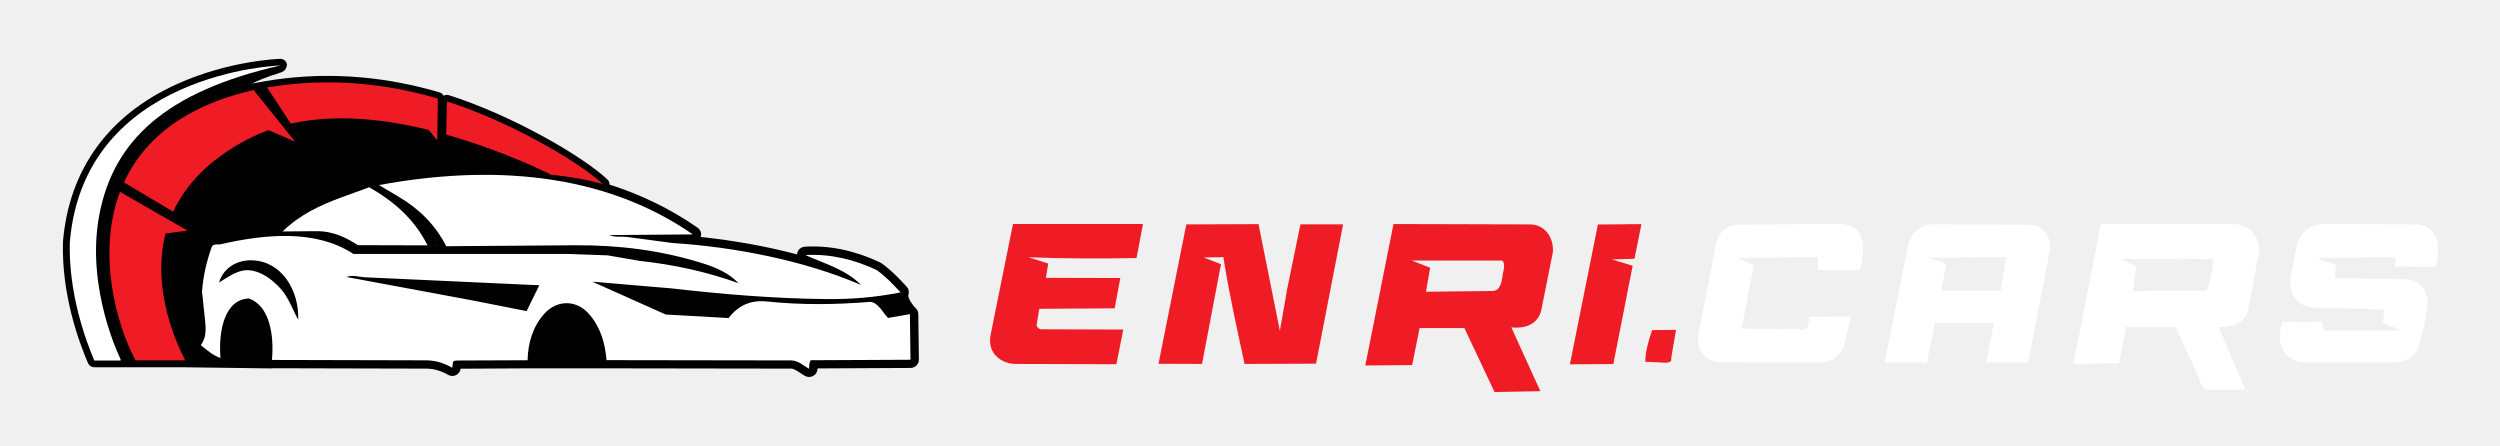
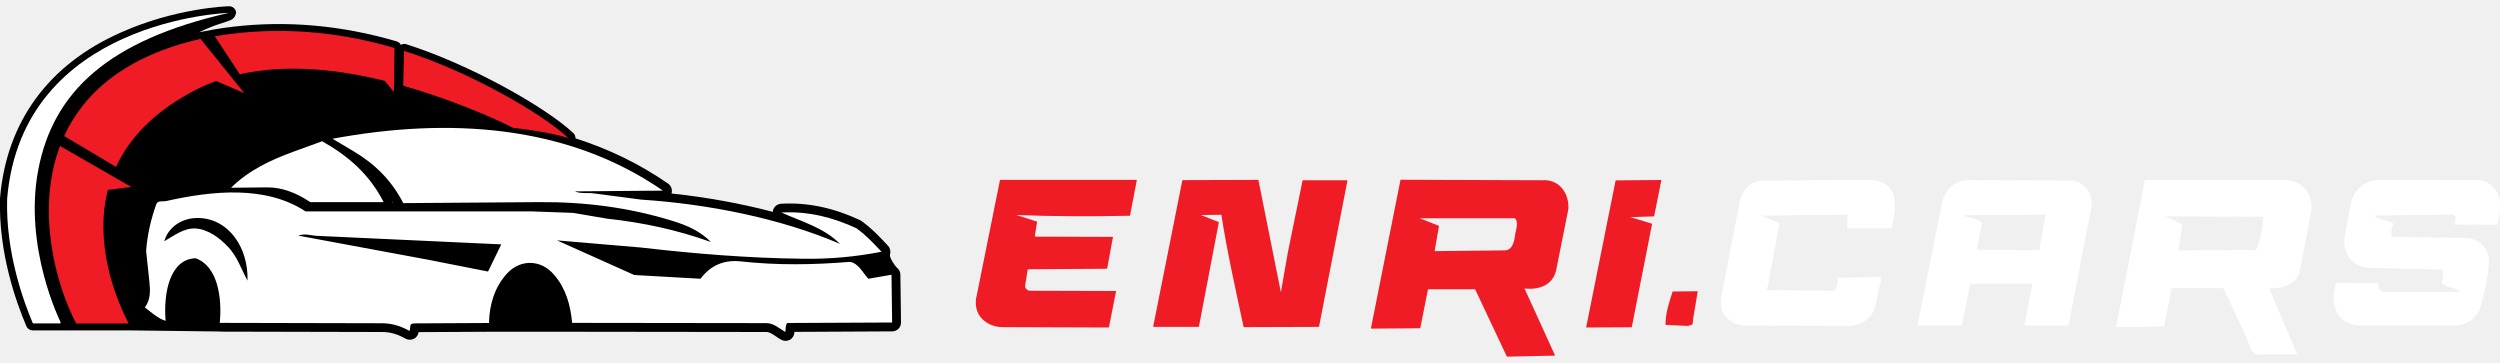
- <svg xmlns="http://www.w3.org/2000/svg" id="Capa_1" version="1.1" viewBox="0 0 262.47 46.81">
+ <svg xmlns="http://www.w3.org/2000/svg" id="Capa_1" version="1.1" viewBox="0 0 200 29">
  <g>
-     <path d="M28.56,38.66l16.14.04c.83,0,1.54.2,2.36.66.25.14.56.15.82.02.26-.13.44-.38.48-.67l7.04-.04c.48,0,7.83,0,8.28,0l19.37.03c.29,0,.62.22.96.45.16.11.33.22.51.32.13.07.28.11.43.11s.29-.04.42-.11c.26-.14.44-.41.46-.71,0-.03,0-.05,0-.08l9.77-.05c.23,0,.46-.1.62-.26.16-.17.26-.39.25-.63l-.06-4.77c0-.26-.12-.5-.32-.67-.2-.16-.82-1.03-.72-1.34s.03-.64-.19-.87c-.74-.8-1.59-1.71-2.64-2.46-.04-.03-.09-.06-.14-.08-2.69-1.26-5.28-1.8-7.9-1.65-.4.02-.74.32-.81.72,0,.03,0,.06-.01.09-3.17-.84-6.59-1.46-10.11-1.83,0,0,0,0,0,0,.11-.37-.02-.76-.34-.98-2.81-1.95-5.9-3.46-9.24-4.52,0-.2-.07-.4-.22-.54-2.71-2.54-10.21-6.81-16.65-8.85-.19-.06-.38-.03-.55.06-.09-.17-.23-.3-.42-.35-5.47-1.61-10.96-2.1-16.35-1.46-.63.07-1.27.17-1.9.27-.23.04-1.46.27-1.46.27,1.64-.8,2.63-.99,3.15-1.21s.54-.78.54-.78c-.05-.36-.35-.62-.72-.61-.22,0-5.36.19-10.77,2.62-7.24,3.25-11.4,8.99-12.03,16.59,0,.01,0,.03,0,.04-.15,5.36,1.58,10.26,2.63,12.7.11.26.37.43.65.43h9.53l9.12.12ZM45.77,25.78s0-.07,0-.1c.02.03.04.07.06.1h-.05Z" />
+     <path d="M17.6,26.53l12.95.03c.67,0,1.23.16,1.89.53.2.11.45.12.66.02.21-.1.35-.3.39-.54l5.65-.03c.38,0,6.28,0,6.64,0l15.54.02c.24,0,.49.17.77.36.13.09.26.18.41.26.11.06.23.09.34.09s.23-.03.34-.08c.21-.11.35-.33.37-.57,0-.02,0-.04,0-.07l7.83-.04c.19,0,.37-.08.5-.21.13-.13.2-.32.2-.5l-.05-3.83c0-.21-.1-.4-.25-.53-.16-.13-.65-.83-.58-1.07s.02-.51-.15-.7c-.6-.64-1.27-1.37-2.12-1.98-.04-.03-.07-.05-.11-.07-2.16-1.01-4.23-1.44-6.34-1.32-.32.02-.59.26-.65.58,0,.02,0,.05,0,.07-2.55-.67-5.29-1.17-8.11-1.47,0,0,0,0,0,0,.09-.29-.02-.61-.27-.79-2.26-1.56-4.73-2.77-7.41-3.62,0-.16-.05-.32-.18-.43-2.17-2.04-8.19-5.46-13.35-7.1-.15-.05-.31-.03-.44.05-.07-.13-.18-.24-.34-.28-4.38-1.29-8.79-1.68-13.11-1.17-.51.06-1.02.13-1.52.22-.19.03-1.17.22-1.17.22,1.32-.64,2.11-.79,2.52-.97s.44-.62.44-.62c-.04-.29-.28-.5-.58-.49-.17,0-4.3.15-8.64,2.1C3.85,5.17.51,9.77,0,15.87c0,.01,0,.02,0,.03-.12,4.3,1.27,8.23,2.11,10.19.09.21.29.34.52.34h7.65l7.31.09ZM31.4,16.2s0-.05,0-.08c.02.03.03.05.05.08h-.04Z" />
    <g>
-       <path d="M95.54,32.98l-2.31.4c-.5-.51-1.02-1.61-1.86-1.69-3.67.3-7.22.34-10.88-.04-1.63-.17-2.98.39-3.99,1.74l-6.61-.37-7.71-3.45,8.35.71c5.4.62,10.72,1.06,16.18,1.12,2.7.03,5.2-.18,7.84-.7-.81-.88-1.56-1.67-2.51-2.35-2.3-1.08-4.79-1.72-7.48-1.57,2.03.92,4.18,1.47,5.85,3.14-5.99-2.58-13.29-3.99-19.82-4.41l-4.74-.63c-.64-.08-1.28.06-1.89-.2l8.78-.07c-9.56-6.63-21.48-7.3-32.95-5.18l2.12,1.26c2.12,1.26,3.8,2.93,4.94,5.16l13.49-.1c4.64-.03,9.11.53,13.48,1.91,1.39.44,2.67.99,3.72,2.07-3.41-1.22-6.81-1.95-10.38-2.34l-3.36-.58-4.18-.15h-22.52c-3.95-2.6-9.28-2.08-13.92-1.02-.29.07-.81-.1-.96.31-.52,1.47-.9,3.05-1.01,4.66l.32,3.04c.1.93.13,1.82-.45,2.59.7.56,1.29,1.08,2.07,1.35-.24-2.82.43-6.18,2.99-6.25,2.18.77,2.65,3.88,2.41,6.45l16.14.04c1.02,0,1.88.26,2.79.78l.08-.59c.02-.12.22-.17.44-.17l7.39-.03c.04-1.83.55-3.55,1.79-4.92,1.39-1.49,3.45-1.4,4.71.13,1.15,1.32,1.64,3,1.79,4.78l19.37.03c.76,0,1.33.57,1.89.88.02-.27,0-.7.19-.9l10.46-.05-.06-4.77ZM29.39,30.23c-.81-.88-1.98-1.77-3.25-1.86-1.17-.08-2.16.71-3.14,1.28.44-1.51,1.88-2.39,3.51-2.32,3.01.12,4.9,3.06,4.8,6.25-.64-1.18-.99-2.34-1.92-3.35ZM55.29,32.66l-5.95-1.17-12.97-2.41c.69-.25,1.27,0,1.93.03l18.32.84-1.33,2.71Z" style="fill: #fff;" />
-       <path d="M37.58,25.74l7.31.02c-1.4-2.78-3.56-4.64-6.13-6.1l-2.85,1.04c-2.28.83-4.44,1.84-6.24,3.6l3.59-.03c1.57-.02,3.01.6,4.32,1.48Z" style="fill: #fff;" />
+       <path d="M71.32,21.98l-1.85.32c-.4-.41-.82-1.29-1.5-1.35-2.94.24-5.79.28-8.73-.04-1.31-.14-2.39.31-3.2,1.39l-5.3-.3-6.18-2.77,6.7.57c4.33.5,8.6.85,12.97.9,2.16.03,4.17-.15,6.29-.56-.65-.7-1.25-1.34-2.01-1.88-1.84-.86-3.84-1.38-6-1.26,1.63.74,3.36,1.18,4.69,2.51-4.81-2.07-10.66-3.2-15.9-3.54l-3.8-.5c-.51-.07-1.03.05-1.51-.16l7.04-.06c-7.67-5.32-17.23-5.86-26.43-4.15l1.7,1.01c1.7,1.01,3.05,2.35,3.96,4.14l10.82-.08c3.72-.03,7.3.43,10.81,1.53,1.12.35,2.14.8,2.98,1.66-2.73-.98-5.46-1.56-8.32-1.87l-2.7-.46-3.35-.12h-18.06c-3.17-2.09-7.45-1.66-11.17-.82-.23.05-.65-.08-.77.25-.42,1.18-.72,2.45-.81,3.74l.26,2.44c.08.75.1,1.46-.36,2.07.57.45,1.03.87,1.66,1.08-.19-2.26.35-4.95,2.4-5.01,1.75.62,2.13,3.11,1.93,5.17l12.95.03c.82,0,1.51.21,2.24.62l.07-.47c.01-.09.18-.14.36-.14l5.92-.03c.03-1.47.44-2.85,1.43-3.95,1.11-1.2,2.77-1.12,3.78.1.93,1.06,1.31,2.41,1.44,3.84l15.54.02c.61,0,1.07.46,1.52.71.02-.22,0-.56.15-.72l8.39-.04-.05-3.83ZM18.26,19.77c-.65-.71-1.59-1.42-2.6-1.49-.94-.06-1.73.57-2.52,1.02.35-1.21,1.51-1.91,2.81-1.86,2.42.1,3.93,2.45,3.85,5.01-.51-.95-.8-1.88-1.54-2.69ZM39.03,21.72l-4.77-.94-10.4-1.93c.55-.2,1.02,0,1.55.02l14.69.68-1.06,2.18Z" style="fill: #fff;" />
+       <path d="M24.83,16.17h5.86c-1.12-2.22-2.85-3.71-4.92-4.87l-2.28.83c-1.83.67-3.56,1.47-5.01,2.89l2.88-.03c1.26-.01,2.41.48,3.46,1.18Z" style="fill: #fff;" />
    </g>
-     <path d="M12.66,37.84v-.13s-3.71-7.42-2.23-15.17c1.48-7.75,6.92-12.92,19.02-15.67,0,0-20.63.63-22.12,18.57-.15,5.33,1.65,10.25,2.57,12.41h2.75Z" style="fill: #fff;" />
+     <path d="M4.84,25.87v-.11s-2.97-5.95-1.78-12.17C4.25,7.37,8.61,3.23,18.31,1.03,18.31,1.03,1.76,1.53.57,15.92c-.12,4.28,1.32,8.22,2.06,9.95h2.21Z" style="fill: #fff;" />
    <g>
-       <path d="M46.92,10.64l-.08,3.49c6.47,1.85,10.98,4.2,10.98,4.2,0,0,3.51.36,5.48,1.01-2.56-2.4-9.84-6.62-16.38-8.69Z" style="fill: #ef1c25;" />
-       <path d="M28.04,9.18l2.49,3.8c4.74-1.06,9.9-.47,14.47.66l.91,1.09.06-4.38c-5.42-1.59-11.46-2.25-17.93-1.17Z" style="fill: #ef1c25;" />
-       <path d="M13.01,19.15l5.17,3.08c1.28-2.78,3.68-5.43,7.76-7.58.73-.38,1.48-.71,2.25-.99l2.79,1.21-4.36-5.42c-7.57,1.74-11.65,5.44-13.61,9.7Z" style="fill: #ef1c25;" />
-       <path d="M19.7,24.22l-7.1-4.08c-2.44,6.47-.39,13.92,1.63,17.7h5.22c-1.51-2.93-3.39-8.16-2.07-13.33l2.32-.3Z" style="fill: #ef1c25;" />
+       <path d="M32.32,4.06l-.06,2.8c5.19,1.49,8.8,3.37,8.8,3.37,0,0,2.81.29,4.4.81-2.05-1.93-7.89-5.31-13.14-6.97Z" style="fill: #ef1c25;" />
+       <path d="M17.18,2.89l2,3.05c3.8-.85,7.94-.38,11.6.53l.73.88.05-3.51c-4.35-1.28-9.19-1.81-14.38-.94Z" style="fill: #ef1c25;" />
+       <path d="M5.13,10.88l4.15,2.47c1.03-2.23,2.95-4.36,6.22-6.08.58-.31,1.19-.57,1.8-.79l2.24.97-3.5-4.34c-6.07,1.39-9.35,4.36-10.91,7.78Z" style="fill: #ef1c25;" />
+       <path d="M10.49,14.95l-5.69-3.27c-1.96,5.19-.31,11.17,1.3,14.2h4.19c-1.21-2.35-2.72-6.54-1.66-10.69l1.86-.24Z" style="fill: #ef1c25;" />
    </g>
  </g>
  <g>
-     <path d="M234.48,23.54l-13.92-.02-2.87,14.7,4.78-.09.75-3.82h5.17s2.35,5.09,2.35,5.09c.2.43.4,1.52,1.05,1.52h3.97s-2.83-6.59-2.83-6.59c1.48.09,2.84-.47,3.1-1.82l1.16-6.11c.01-1.66-1.02-2.87-2.71-2.87ZM231.64,30.51l-7.72.05.36-2.58-1.67-.81,9.73.03c-.02,1.19-.22,2.22-.7,3.3Z" style="fill: #fff;" />
-     <path d="M213.03,23.59l-10.11-.04c-1.48,0-2.38,1.12-2.64,2.46l-2.41,12.04h4.44s.81-4.15.81-4.15h6.21s-.8,4.16-.8,4.16h4.4s2.27-11.73,2.27-11.73c.26-1.36-.66-2.73-2.18-2.74ZM210.05,30.53l-6.26-.02.53-2.7c-.55-.53-1.2-.41-1.94-.76l8.26-.06-.59,3.54Z" style="fill: #fff;" />
-     <path d="M251.42,27.98l4.29.03c.17-.78.32-1.53.23-2.38-.13-1.15-1.06-2.07-2.27-2.07l-9.65-.03c-1.52,0-2.67.97-2.94,2.47l-.59,3.15c-.3,1.64.75,3.11,2.49,3.16l7.18.17c.28.23.04.98,0,1.33.44.49,1.33.45,1.89.89h-7.81c-.34.01-.49-.61-.41-.88l-4.23-.03c-.25.96-.4,1.97.07,2.94.35.73,1.29,1.31,2.17,1.31h9.71c1.14-.01,2.12-.8,2.41-1.73.46-1.47.76-2.93.89-4.45.12-1.38-.93-2.52-2.3-2.54l-7.39-.11c-.08-.52,0-.91.15-1.36-.66-.3-1.32-.33-1.94-.76l7.84-.12c.22,0,.36.3.33.43l-.14.57Z" style="fill: #fff;" />
-     <path d="M193.05,23.51l-10.55.08c-1.36.01-2.14.99-2.37,2.17l-1.8,9.29c-.16.81-.09,1.56.45,2.14.4.43,1.08.84,1.85.84l10.33.03c1.29,0,2.43-.72,2.7-1.94l.64-2.91-4.39.06c.06.32-.05,1.3-.48,1.3l-6.56-.07,1.24-6.64-1.79-.78,8.57-.1-.05,1.35h4.44c.19-.9.38-1.8.31-2.66-.12-1.5-1.2-2.17-2.55-2.16Z" style="fill: #fff;" />
-     <path d="M172.74,37.98l2.13.1c.23.01.42-.07.51-.13.13-.08.07-.33.1-.49l.48-2.83-2.51.03c-.36,1.13-.71,2.15-.71,3.32Z" style="fill: #ef1c25;" />
-     <path d="M135.08,30.68l-.71,4.05-2.24-11.2-7.58.03-2.92,14.63,4.57.02,1.99-10.47-1.81-.71,2.06-.03c.59,3.8,1.42,7.44,2.22,11.21l7.51-.03,2.84-14.63h-4.48s-1.46,7.12-1.46,7.12Z" style="fill: #ef1c25;" />
-     <path d="M104,35.16c-.17.86.03,1.67.59,2.23.49.49,1.2.81,2.03.82l10.59.03.72-3.64-8.61-.03c-.23,0-.52-.25-.48-.5l.27-1.65,7.92-.05.59-3.18-7.81-.02.24-1.5-2.07-.66c3.84.15,7.53.15,11.34.08l.68-3.57h-13.65s-2.35,11.64-2.35,11.64Z" style="fill: #ef1c25;" />
-     <path d="M160.62,23.56l-14.32-.04-2.96,14.85,4.92-.04.78-3.89h4.7s3.17,6.72,3.17,6.72l4.81-.09-3.05-6.7c1.64.18,2.88-.47,3.16-1.87l1.21-6.06c.08-1.49-.83-2.88-2.42-2.88ZM157.75,28.97c-.1.63-.24,1.58-1.06,1.58l-6.98.08.44-2.52-1.94-.76h9.49c.42.35.11,1.14.04,1.62Z" style="fill: #ef1c25;" />
-     <polygon points="164.82 38.25 169.38 38.22 171.41 27.9 169.23 27.24 171.6 27.17 172.33 23.53 167.76 23.57 164.82 38.25" style="fill: #ef1c25;" />
+     <path d="M182.76,14.4h-11.17s-2.3,11.78-2.3,11.78l3.84-.07.6-3.06h4.15s1.89,4.08,1.89,4.08c.16.35.32,1.22.84,1.22h3.18s-2.27-5.29-2.27-5.29c1.18.07,2.28-.38,2.48-1.46l.93-4.9c.01-1.33-.82-2.3-2.18-2.3ZM180.48,19.99l-6.19.04.29-2.07-1.34-.65,7.8.03c-.02.96-.18,1.78-.56,2.65Z" style="fill: #fff;" />
+     <path d="M165.56,14.44l-8.11-.03c-1.19,0-1.91.9-2.12,1.97l-1.93,9.65h3.56s.65-3.33.65-3.33h4.98s-.64,3.34-.64,3.34h3.53s1.82-9.41,1.82-9.41c.21-1.09-.53-2.19-1.75-2.2ZM163.16,20.01l-5.02-.02.43-2.16c-.44-.43-.97-.33-1.56-.61l6.62-.05-.48,2.84Z" style="fill: #fff;" />
+     <path d="M196.35,17.96l3.44.02c.13-.63.26-1.23.18-1.91-.1-.92-.85-1.66-1.82-1.66l-7.74-.02c-1.22,0-2.14.78-2.36,1.98l-.47,2.53c-.24,1.31.6,2.5,2,2.53l5.76.14c.22.19.03.78,0,1.06.35.39,1.07.36,1.52.72h-6.26c-.27,0-.39-.49-.33-.7l-3.39-.03c-.2.77-.32,1.58.06,2.36.28.59,1.03,1.05,1.74,1.05h7.79c.91-.01,1.7-.64,1.93-1.38.37-1.18.61-2.35.71-3.57.1-1.1-.74-2.02-1.84-2.04l-5.93-.09c-.06-.42,0-.73.12-1.09-.53-.24-1.06-.27-1.56-.61l6.29-.09c.17,0,.29.24.27.34l-.11.46Z" style="fill: #fff;" />
+     <path d="M149.53,14.38l-8.46.07c-1.09,0-1.71.79-1.9,1.74l-1.45,7.45c-.13.65-.07,1.25.36,1.72.32.34.87.67,1.48.68l8.28.03c1.03,0,1.95-.58,2.17-1.56l.52-2.34-3.52.05c.05.26-.04,1.04-.39,1.04l-5.26-.06,1-5.33-1.43-.62,6.88-.08-.04,1.09h3.56c.15-.72.3-1.45.25-2.13-.09-1.2-.96-1.74-2.05-1.74Z" style="fill: #fff;" />
+     <path d="M133.24,25.99l1.71.08c.18,0,.33-.06.41-.1.1-.06.06-.27.08-.4l.38-2.27-2.01.02c-.29.9-.57,1.73-.57,2.67Z" style="fill: #ef1c25;" />
+     <path d="M103.04,20.13l-.57,3.25-1.8-8.99-6.08.02-2.34,11.74h3.66s1.6-8.38,1.6-8.38l-1.45-.57,1.65-.02c.47,3.05,1.14,5.97,1.78,8.99l6.03-.02,2.28-11.73h-3.59s-1.17,5.71-1.17,5.71Z" style="fill: #ef1c25;" />
+     <path d="M78.11,23.73c-.14.69.02,1.34.47,1.79.39.39.96.65,1.63.65l8.5.03.58-2.92-6.9-.02c-.18,0-.41-.2-.38-.4l.21-1.32,6.35-.04.47-2.55-6.26-.02.19-1.2-1.66-.53c3.08.12,6.04.12,9.09.06l.55-2.87h-10.95s-1.88,9.34-1.88,9.34Z" style="fill: #ef1c25;" />
+     <path d="M123.52,14.42l-11.48-.04-2.37,11.91,3.95-.03.62-3.12h3.77s2.54,5.39,2.54,5.39l3.86-.08-2.45-5.37c1.32.14,2.31-.38,2.54-1.5l.97-4.86c.07-1.19-.66-2.31-1.94-2.31ZM121.22,18.76c-.08.5-.19,1.26-.85,1.27l-5.6.06.35-2.02-1.55-.61h7.61c.34.28.09.91.03,1.3Z" style="fill: #ef1c25;" />
+     <polygon points="126.89 26.2 130.54 26.18 132.17 17.9 130.43 17.37 132.33 17.31 132.91 14.4 129.25 14.43 126.89 26.2" style="fill: #ef1c25;" />
  </g>
</svg>
